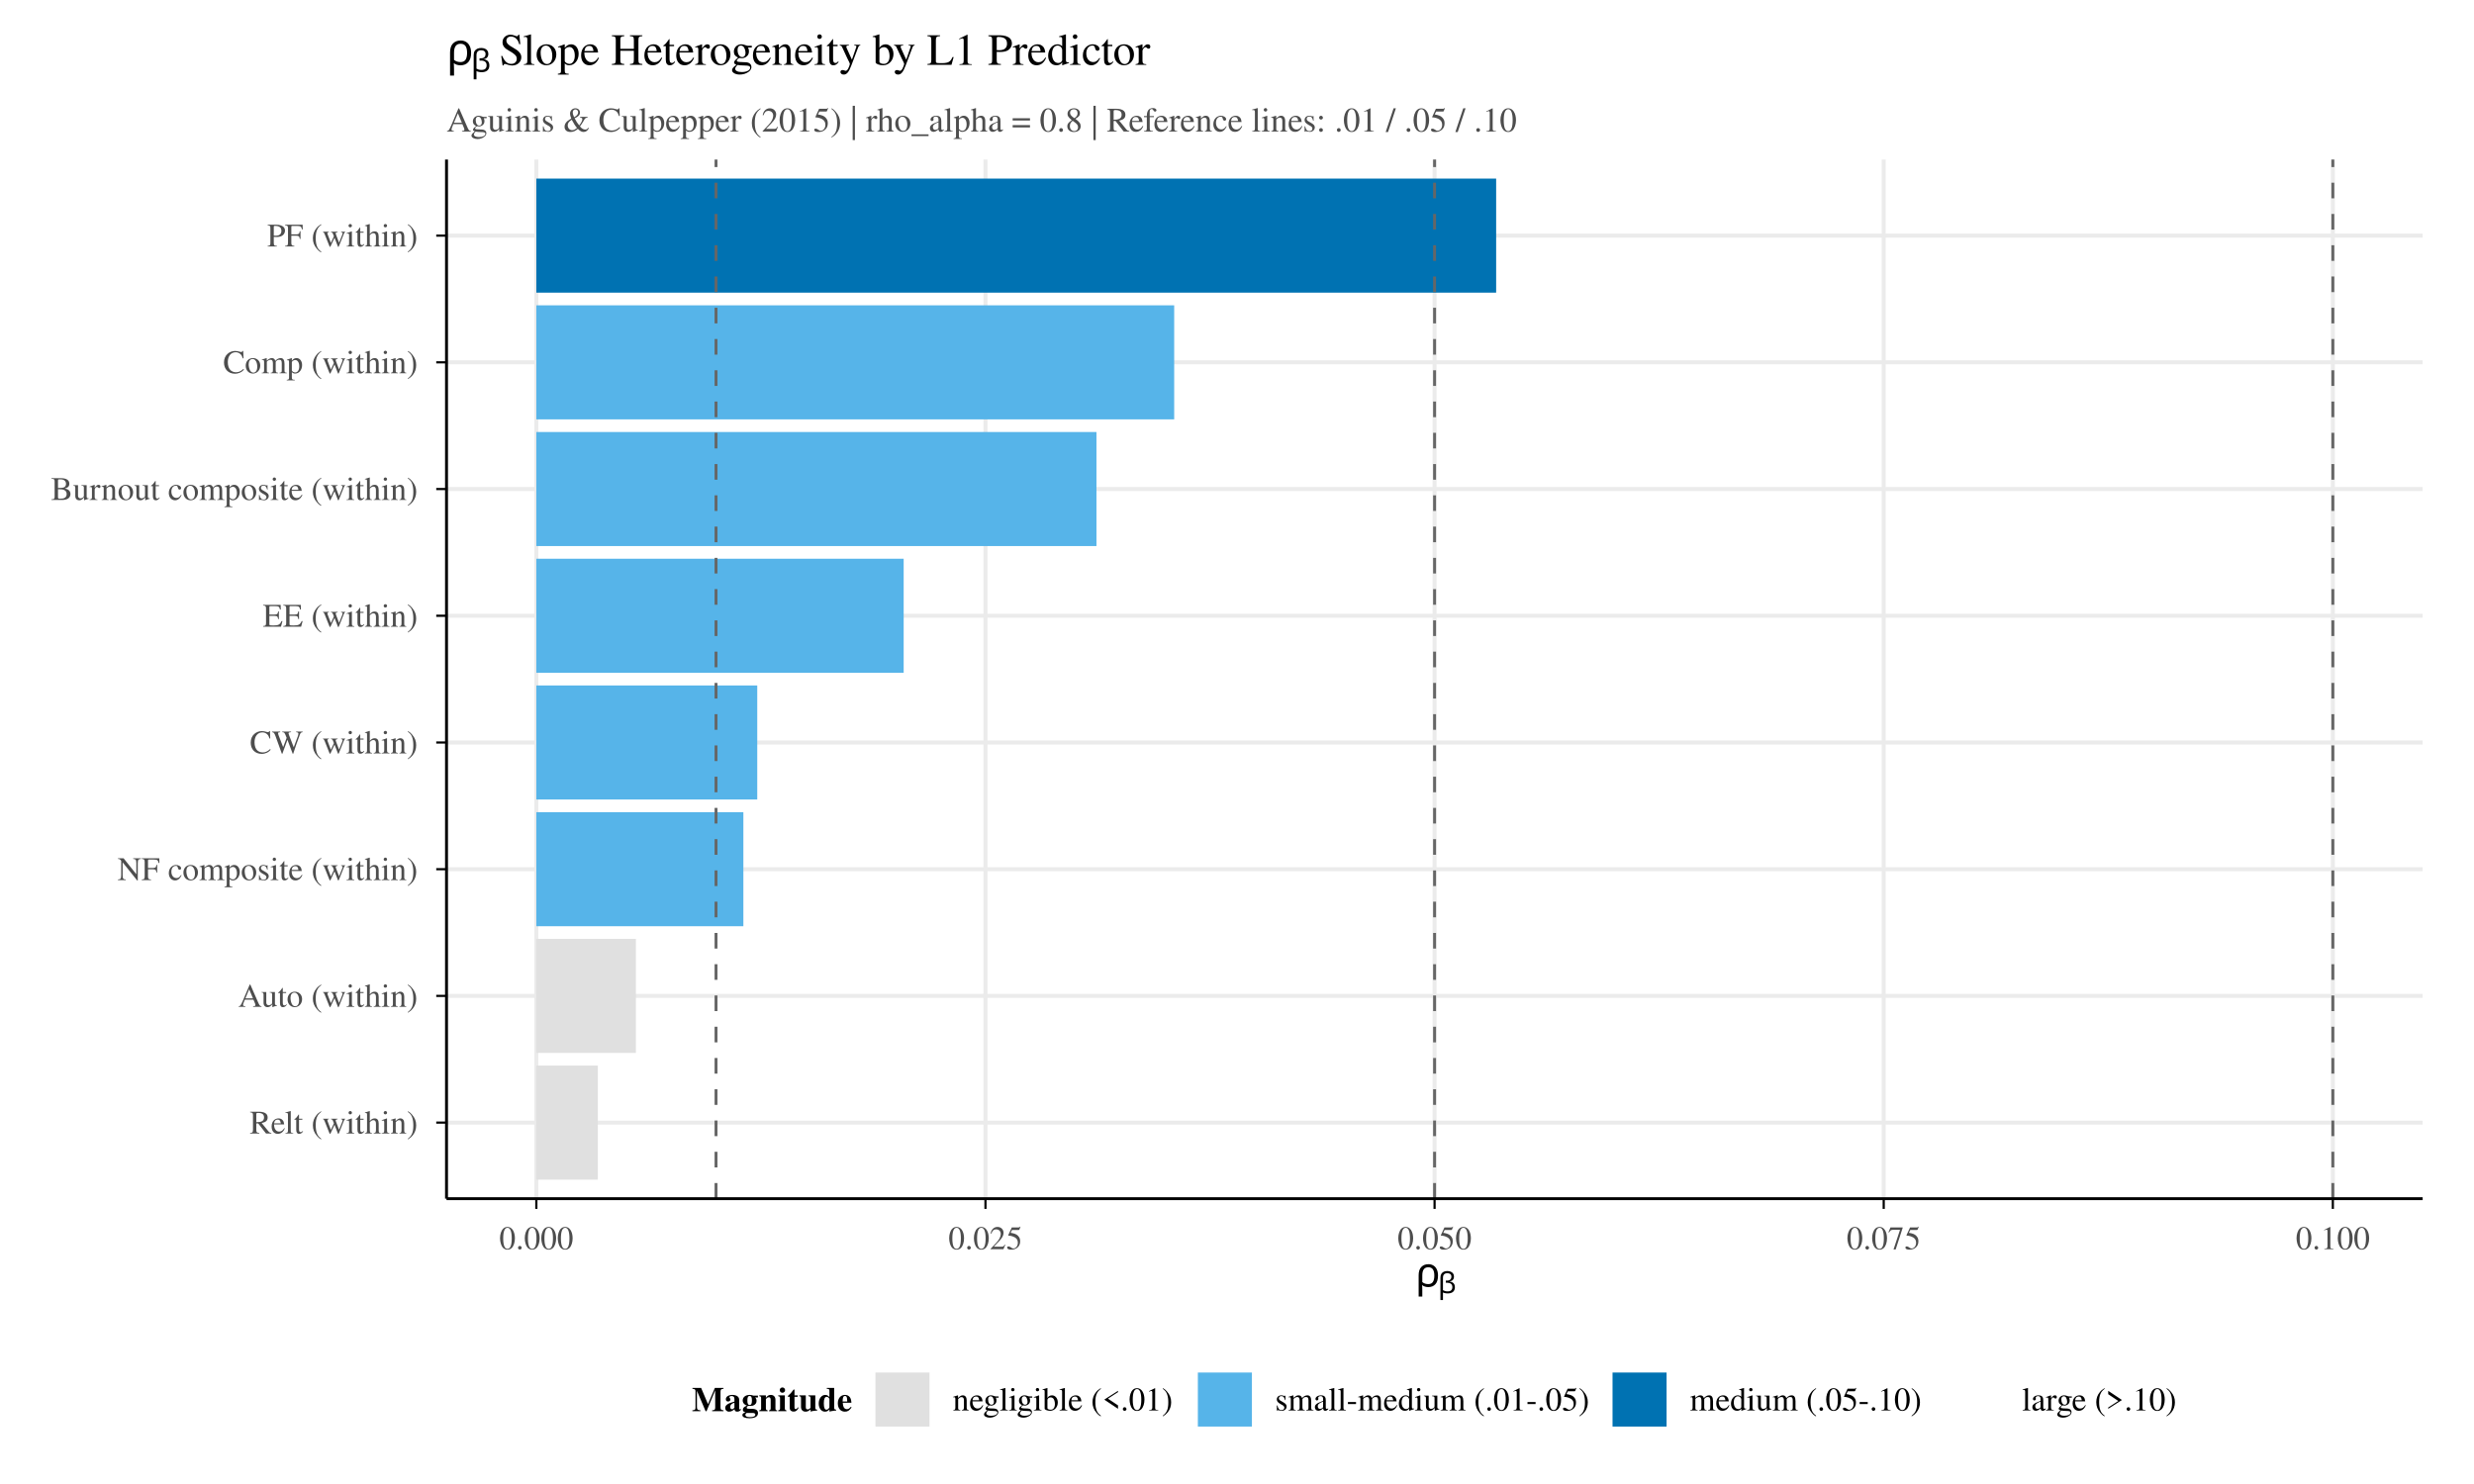
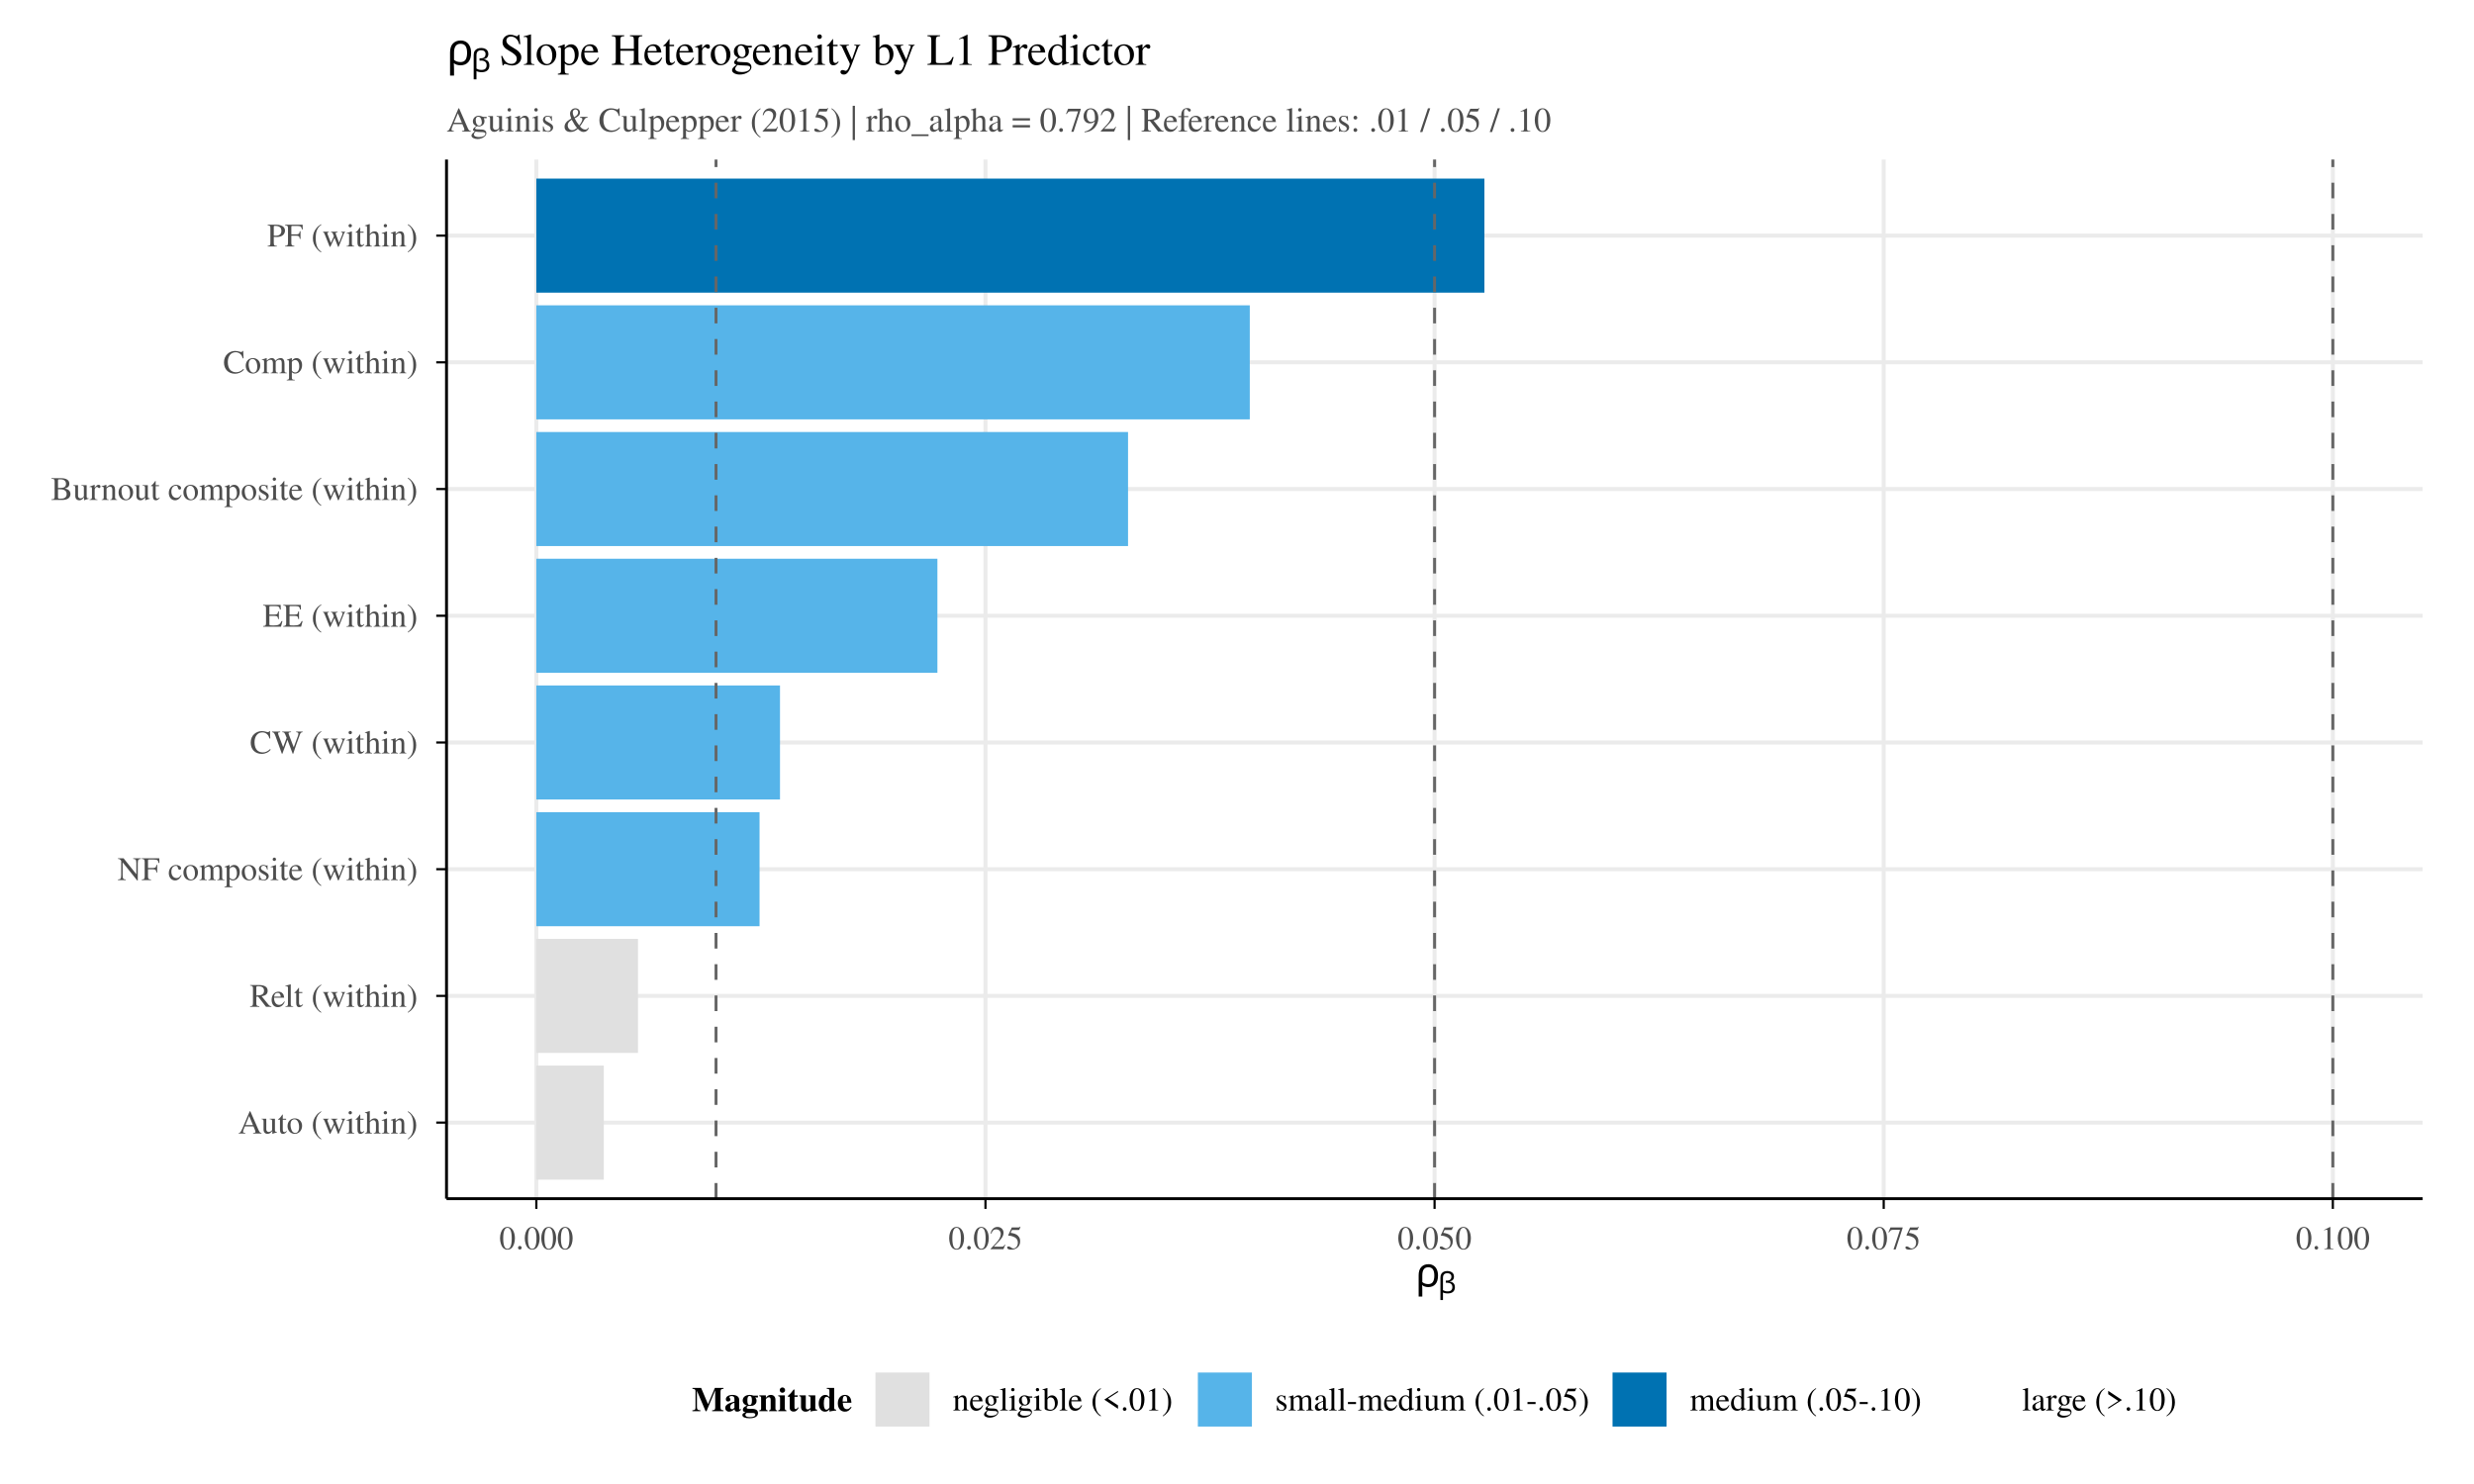
<svg xmlns="http://www.w3.org/2000/svg" width="720.00pt" height="432.00pt" viewBox="0 0 720.00 432.00">
  <g class="svglite">
    <defs>
      <style type="text/css">
    .svglite line, .svglite polyline, .svglite polygon, .svglite path, .svglite rect, .svglite circle {
      fill: none;
      stroke: #000000;
      stroke-linecap: round;
      stroke-linejoin: round;
      stroke-miterlimit: 10.00;
    }
    .svglite text {
      white-space: pre;
    }
    .svglite g.glyphgroup path {
      fill: inherit;
      stroke: none;
    }
  </style>
    </defs>
    <rect width="100%" height="100%" style="stroke: none; fill: #FFFFFF;" />
    <defs>
      <clipPath id="cpMC4wMHw3MjAuMDB8MC4wMHw0MzIuMDA=">
        <rect x="0.00" y="0.00" width="720.00" height="432.00" />
      </clipPath>
    </defs>
    <g clip-path="url(#cpMC4wMHw3MjAuMDB8MC4wMHw0MzIuMDA=)">
      <rect x="0" y="-0" width="720.00" height="432.00" style="stroke-width: 1.16; stroke: none; fill: #FFFFFF;" />
    </g>
    <defs>
      <clipPath id="cpMTI5Ljk1fDcwNS4wNnw0Ni40NXwzNDguOTQ=">
        <rect x="129.95" y="46.45" width="575.10" height="302.48" />
      </clipPath>
    </defs>
    <g clip-path="url(#cpMTI5Ljk1fDcwNS4wNnw0Ni40NXwzNDguOTQ=)">
      <polyline points="129.95,326.80 705.06,326.80 " style="stroke-width: 1.16; stroke: #EBEBEB; stroke-linecap: butt;" />
      <polyline points="129.95,289.91 705.06,289.91 " style="stroke-width: 1.16; stroke: #EBEBEB; stroke-linecap: butt;" />
      <polyline points="129.95,253.03 705.06,253.03 " style="stroke-width: 1.16; stroke: #EBEBEB; stroke-linecap: butt;" />
      <polyline points="129.95,216.14 705.06,216.14 " style="stroke-width: 1.16; stroke: #EBEBEB; stroke-linecap: butt;" />
      <polyline points="129.95,179.25 705.06,179.25 " style="stroke-width: 1.16; stroke: #EBEBEB; stroke-linecap: butt;" />
      <polyline points="129.95,142.36 705.06,142.36 " style="stroke-width: 1.16; stroke: #EBEBEB; stroke-linecap: butt;" />
      <polyline points="129.95,105.47 705.06,105.47 " style="stroke-width: 1.16; stroke: #EBEBEB; stroke-linecap: butt;" />
      <polyline points="129.95,68.59 705.06,68.59 " style="stroke-width: 1.16; stroke: #EBEBEB; stroke-linecap: butt;" />
      <polyline points="156.09,348.94 156.09,46.45 " style="stroke-width: 1.16; stroke: #EBEBEB; stroke-linecap: butt;" />
      <polyline points="286.80,348.94 286.80,46.45 " style="stroke-width: 1.16; stroke: #EBEBEB; stroke-linecap: butt;" />
      <polyline points="417.50,348.94 417.50,46.45 " style="stroke-width: 1.16; stroke: #EBEBEB; stroke-linecap: butt;" />
      <polyline points="548.21,348.94 548.21,46.45 " style="stroke-width: 1.16; stroke: #EBEBEB; stroke-linecap: butt;" />
      <polyline points="678.92,348.94 678.92,46.45 " style="stroke-width: 1.16; stroke: #EBEBEB; stroke-linecap: butt;" />
-       <rect x="156.09" y="51.99" width="279.33" height="33.20" style="stroke-width: 1.16; stroke: none; stroke-linecap: butt; stroke-linejoin: miter; fill: #0072B2;" />
-       <rect x="156.09" y="199.54" width="64.29" height="33.20" style="stroke-width: 1.16; stroke: none; stroke-linecap: butt; stroke-linejoin: miter; fill: #56B4E9;" />
-       <rect x="156.09" y="162.65" width="106.90" height="33.20" style="stroke-width: 1.16; stroke: none; stroke-linecap: butt; stroke-linejoin: miter; fill: #56B4E9;" />
-       <rect x="156.09" y="88.88" width="185.63" height="33.20" style="stroke-width: 1.16; stroke: none; stroke-linecap: butt; stroke-linejoin: miter; fill: #56B4E9;" />
-       <rect x="156.09" y="273.31" width="28.97" height="33.20" style="stroke-width: 1.16; stroke: none; stroke-linecap: butt; stroke-linejoin: miter; fill: #E0E0E0;" />
-       <rect x="156.09" y="310.20" width="17.90" height="33.20" style="stroke-width: 1.16; stroke: none; stroke-linecap: butt; stroke-linejoin: miter; fill: #E0E0E0;" />
-       <rect x="156.09" y="125.76" width="163.01" height="33.20" style="stroke-width: 1.16; stroke: none; stroke-linecap: butt; stroke-linejoin: miter; fill: #56B4E9;" />
-       <rect x="156.09" y="236.43" width="60.25" height="33.20" style="stroke-width: 1.16; stroke: none; stroke-linecap: butt; stroke-linejoin: miter; fill: #56B4E9;" />
+       <rect x="156.09" y="51.99" width="275.91" height="33.20" style="stroke-width: 1.16; stroke: none; stroke-linecap: butt; stroke-linejoin: miter; fill: #0072B2;" />
+       <rect x="156.09" y="199.54" width="70.91" height="33.20" style="stroke-width: 1.16; stroke: none; stroke-linecap: butt; stroke-linejoin: miter; fill: #56B4E9;" />
+       <rect x="156.09" y="162.65" width="116.72" height="33.20" style="stroke-width: 1.16; stroke: none; stroke-linecap: butt; stroke-linejoin: miter; fill: #56B4E9;" />
+       <rect x="156.09" y="88.88" width="207.63" height="33.20" style="stroke-width: 1.16; stroke: none; stroke-linecap: butt; stroke-linejoin: miter; fill: #56B4E9;" />
+       <rect x="156.09" y="310.20" width="19.64" height="33.20" style="stroke-width: 1.16; stroke: none; stroke-linecap: butt; stroke-linejoin: miter; fill: #E0E0E0;" />
+       <rect x="156.09" y="273.31" width="29.59" height="33.20" style="stroke-width: 1.16; stroke: none; stroke-linecap: butt; stroke-linejoin: miter; fill: #E0E0E0;" />
+       <rect x="156.09" y="125.76" width="172.20" height="33.20" style="stroke-width: 1.16; stroke: none; stroke-linecap: butt; stroke-linejoin: miter; fill: #56B4E9;" />
+       <rect x="156.09" y="236.43" width="64.96" height="33.20" style="stroke-width: 1.16; stroke: none; stroke-linecap: butt; stroke-linejoin: miter; fill: #56B4E9;" />
      <line x1="208.38" y1="348.94" x2="208.38" y2="46.45" style="stroke-width: 0.85; stroke: #666666; stroke-dasharray: 4.55,4.55; stroke-linecap: butt;" />
      <line x1="417.50" y1="348.94" x2="417.50" y2="46.45" style="stroke-width: 0.85; stroke: #666666; stroke-dasharray: 4.55,4.55; stroke-linecap: butt;" />
      <line x1="678.92" y1="348.94" x2="678.92" y2="46.45" style="stroke-width: 0.85; stroke: #666666; stroke-dasharray: 4.55,4.55; stroke-linecap: butt;" />
    </g>
    <g clip-path="url(#cpMC4wMHw3MjAuMDB8MC4wMHw0MzIuMDA=)">
      <polyline points="129.95,348.94 129.95,46.45 " style="stroke-width: 0.85; stroke-linecap: butt;" />
-       <text x="121.58" y="329.98" text-anchor="end" style="font-size: 9.60px;fill: #4D4D4D; font-family: &quot;Times&quot;;" textLength="49.33px" lengthAdjust="spacingAndGlyphs">Relt (within)</text>
-       <text x="121.58" y="293.09" text-anchor="end" style="font-size: 9.60px;fill: #4D4D4D; font-family: &quot;Times&quot;;" textLength="52.50px" lengthAdjust="spacingAndGlyphs">Auto (within)</text>
+       <text x="121.58" y="329.98" text-anchor="end" style="font-size: 9.60px;fill: #4D4D4D; font-family: &quot;Times&quot;;" textLength="52.50px" lengthAdjust="spacingAndGlyphs">Auto (within)</text>
+       <text x="121.58" y="293.09" text-anchor="end" style="font-size: 9.60px;fill: #4D4D4D; font-family: &quot;Times&quot;;" textLength="49.33px" lengthAdjust="spacingAndGlyphs">Relt (within)</text>
      <text x="121.58" y="256.20" text-anchor="end" style="font-size: 9.60px;fill: #4D4D4D; font-family: &quot;Times&quot;;" textLength="87.44px" lengthAdjust="spacingAndGlyphs">NF composite (within)</text>
      <text x="121.58" y="219.31" text-anchor="end" style="font-size: 9.60px;fill: #4D4D4D; font-family: &quot;Times&quot;;" textLength="48.61px" lengthAdjust="spacingAndGlyphs">CW (within)</text>
      <text x="121.58" y="182.43" text-anchor="end" style="font-size: 9.60px;fill: #4D4D4D; font-family: &quot;Times&quot;;" textLength="45.03px" lengthAdjust="spacingAndGlyphs">EE (within)</text>
      <text x="121.58" y="145.54" text-anchor="end" style="font-size: 9.60px;fill: #4D4D4D; font-family: &quot;Times&quot;;" textLength="106.64px" lengthAdjust="spacingAndGlyphs">Burnout composite (within)</text>
      <text x="121.58" y="108.65" text-anchor="end" style="font-size: 9.60px;fill: #4D4D4D; font-family: &quot;Times&quot;;" textLength="56.78px" lengthAdjust="spacingAndGlyphs">Comp (within)</text>
      <text x="121.58" y="71.76" text-anchor="end" style="font-size: 9.60px;fill: #4D4D4D; font-family: &quot;Times&quot;;" textLength="43.97px" lengthAdjust="spacingAndGlyphs">PF (within)</text>
      <polyline points="126.96,326.80 129.95,326.80 " style="stroke-width: 0.64; stroke-linecap: butt;" />
      <polyline points="126.96,289.91 129.95,289.91 " style="stroke-width: 0.64; stroke-linecap: butt;" />
      <polyline points="126.96,253.03 129.95,253.03 " style="stroke-width: 0.64; stroke-linecap: butt;" />
      <polyline points="126.96,216.14 129.95,216.14 " style="stroke-width: 0.64; stroke-linecap: butt;" />
      <polyline points="126.96,179.25 129.95,179.25 " style="stroke-width: 0.64; stroke-linecap: butt;" />
      <polyline points="126.96,142.36 129.95,142.36 " style="stroke-width: 0.64; stroke-linecap: butt;" />
      <polyline points="126.96,105.47 129.95,105.47 " style="stroke-width: 0.64; stroke-linecap: butt;" />
      <polyline points="126.96,68.59 129.95,68.59 " style="stroke-width: 0.64; stroke-linecap: butt;" />
      <polyline points="129.95,348.94 705.06,348.94 " style="stroke-width: 0.85; stroke-linecap: butt;" />
      <polyline points="156.09,351.92 156.09,348.94 " style="stroke-width: 0.64; stroke-linecap: butt;" />
      <polyline points="286.80,351.92 286.80,348.94 " style="stroke-width: 0.64; stroke-linecap: butt;" />
      <polyline points="417.50,351.92 417.50,348.94 " style="stroke-width: 0.64; stroke-linecap: butt;" />
      <polyline points="548.21,351.92 548.21,348.94 " style="stroke-width: 0.64; stroke-linecap: butt;" />
      <polyline points="678.92,351.92 678.92,348.94 " style="stroke-width: 0.64; stroke-linecap: butt;" />
      <text x="156.09" y="363.65" text-anchor="middle" style="font-size: 9.60px;fill: #4D4D4D; font-family: &quot;Times&quot;;" textLength="21.59px" lengthAdjust="spacingAndGlyphs">0.000</text>
      <text x="286.80" y="363.65" text-anchor="middle" style="font-size: 9.60px;fill: #4D4D4D; font-family: &quot;Times&quot;;" textLength="21.59px" lengthAdjust="spacingAndGlyphs">0.025</text>
      <text x="417.50" y="363.65" text-anchor="middle" style="font-size: 9.60px;fill: #4D4D4D; font-family: &quot;Times&quot;;" textLength="21.59px" lengthAdjust="spacingAndGlyphs">0.050</text>
      <text x="548.21" y="363.65" text-anchor="middle" style="font-size: 9.60px;fill: #4D4D4D; font-family: &quot;Times&quot;;" textLength="21.59px" lengthAdjust="spacingAndGlyphs">0.075</text>
      <text x="678.92" y="363.65" text-anchor="middle" style="font-size: 9.60px;fill: #4D4D4D; font-family: &quot;Times&quot;;" textLength="21.59px" lengthAdjust="spacingAndGlyphs">0.100</text>
      <text x="411.91" y="374.56" style="font-size: 12.00px; font-family: &quot;Symbol&quot;;" textLength="6.59px" lengthAdjust="spacingAndGlyphs">ρ</text>
      <text x="418.49" y="376.44" style="font-size: 8.40px; font-family: &quot;Symbol&quot;;" textLength="4.61px" lengthAdjust="spacingAndGlyphs">β</text>
      <text x="201.36" y="410.80" style="font-size: 10.00px; font-weight: bold; font-family: &quot;Times&quot;;" textLength="46.67px" lengthAdjust="spacingAndGlyphs">Magnitude</text>
      <rect x="254.78" y="399.55" width="15.73" height="15.73" style="stroke-width: 1.16; stroke: none; stroke-linecap: butt; stroke-linejoin: miter; fill: #E0E0E0;" />
      <rect x="348.61" y="399.55" width="15.73" height="15.73" style="stroke-width: 1.16; stroke: none; stroke-linecap: butt; stroke-linejoin: miter; fill: #56B4E9;" />
      <rect x="469.29" y="399.55" width="15.73" height="15.73" style="stroke-width: 1.16; stroke: none; stroke-linecap: butt; stroke-linejoin: miter; fill: #0072B2;" />
      <text x="277.27" y="410.59" style="font-size: 9.60px; font-family: &quot;Times&quot;;" textLength="64.59px" lengthAdjust="spacingAndGlyphs">negligible (&lt;.01)</text>
      <text x="371.10" y="410.59" style="font-size: 9.60px; font-family: &quot;Times&quot;;" textLength="91.44px" lengthAdjust="spacingAndGlyphs">small-medium (.01-.05)</text>
      <text x="491.77" y="410.59" style="font-size: 9.60px; font-family: &quot;Times&quot;;" textLength="67.44px" lengthAdjust="spacingAndGlyphs">medium (.05-.10)</text>
      <text x="588.44" y="410.59" style="font-size: 9.60px; font-family: &quot;Times&quot;;" textLength="45.20px" lengthAdjust="spacingAndGlyphs">large (&gt;.10)</text>
-       <text x="129.95" y="38.29" style="font-size: 10.00px;fill: #4D4D4D; font-family: &quot;Times&quot;;" textLength="312.64px" lengthAdjust="spacingAndGlyphs">Aguinis &amp; Culpepper (2015) | rho_alpha = 0.8 | Reference lines: .01 / .05 / .10</text>
+       <text x="129.95" y="38.29" style="font-size: 10.00px;fill: #4D4D4D; font-family: &quot;Times&quot;;" textLength="322.64px" lengthAdjust="spacingAndGlyphs">Aguinis &amp; Culpepper (2015) | rho_alpha = 0.792 | Reference lines: .01 / .05 / .10</text>
      <text x="129.95" y="18.88" style="font-size: 13.00px; font-family: &quot;Symbol&quot;;" textLength="7.14px" lengthAdjust="spacingAndGlyphs">ρ</text>
      <text x="137.09" y="20.92" style="font-size: 9.10px; font-family: &quot;Symbol&quot;;" textLength="4.98px" lengthAdjust="spacingAndGlyphs">β</text>
      <text x="142.08" y="18.88" style="font-size: 13.00px; font-family: &quot;Symbol&quot;;" textLength="3.25px" lengthAdjust="spacingAndGlyphs"> </text>
      <text x="145.33" y="18.88" style="font-size: 13.00px; font-family: &quot;Times&quot;;" textLength="191.30px" lengthAdjust="spacingAndGlyphs">Slope Heterogeneity by L1 Predictor</text>
    </g>
  </g>
</svg>
